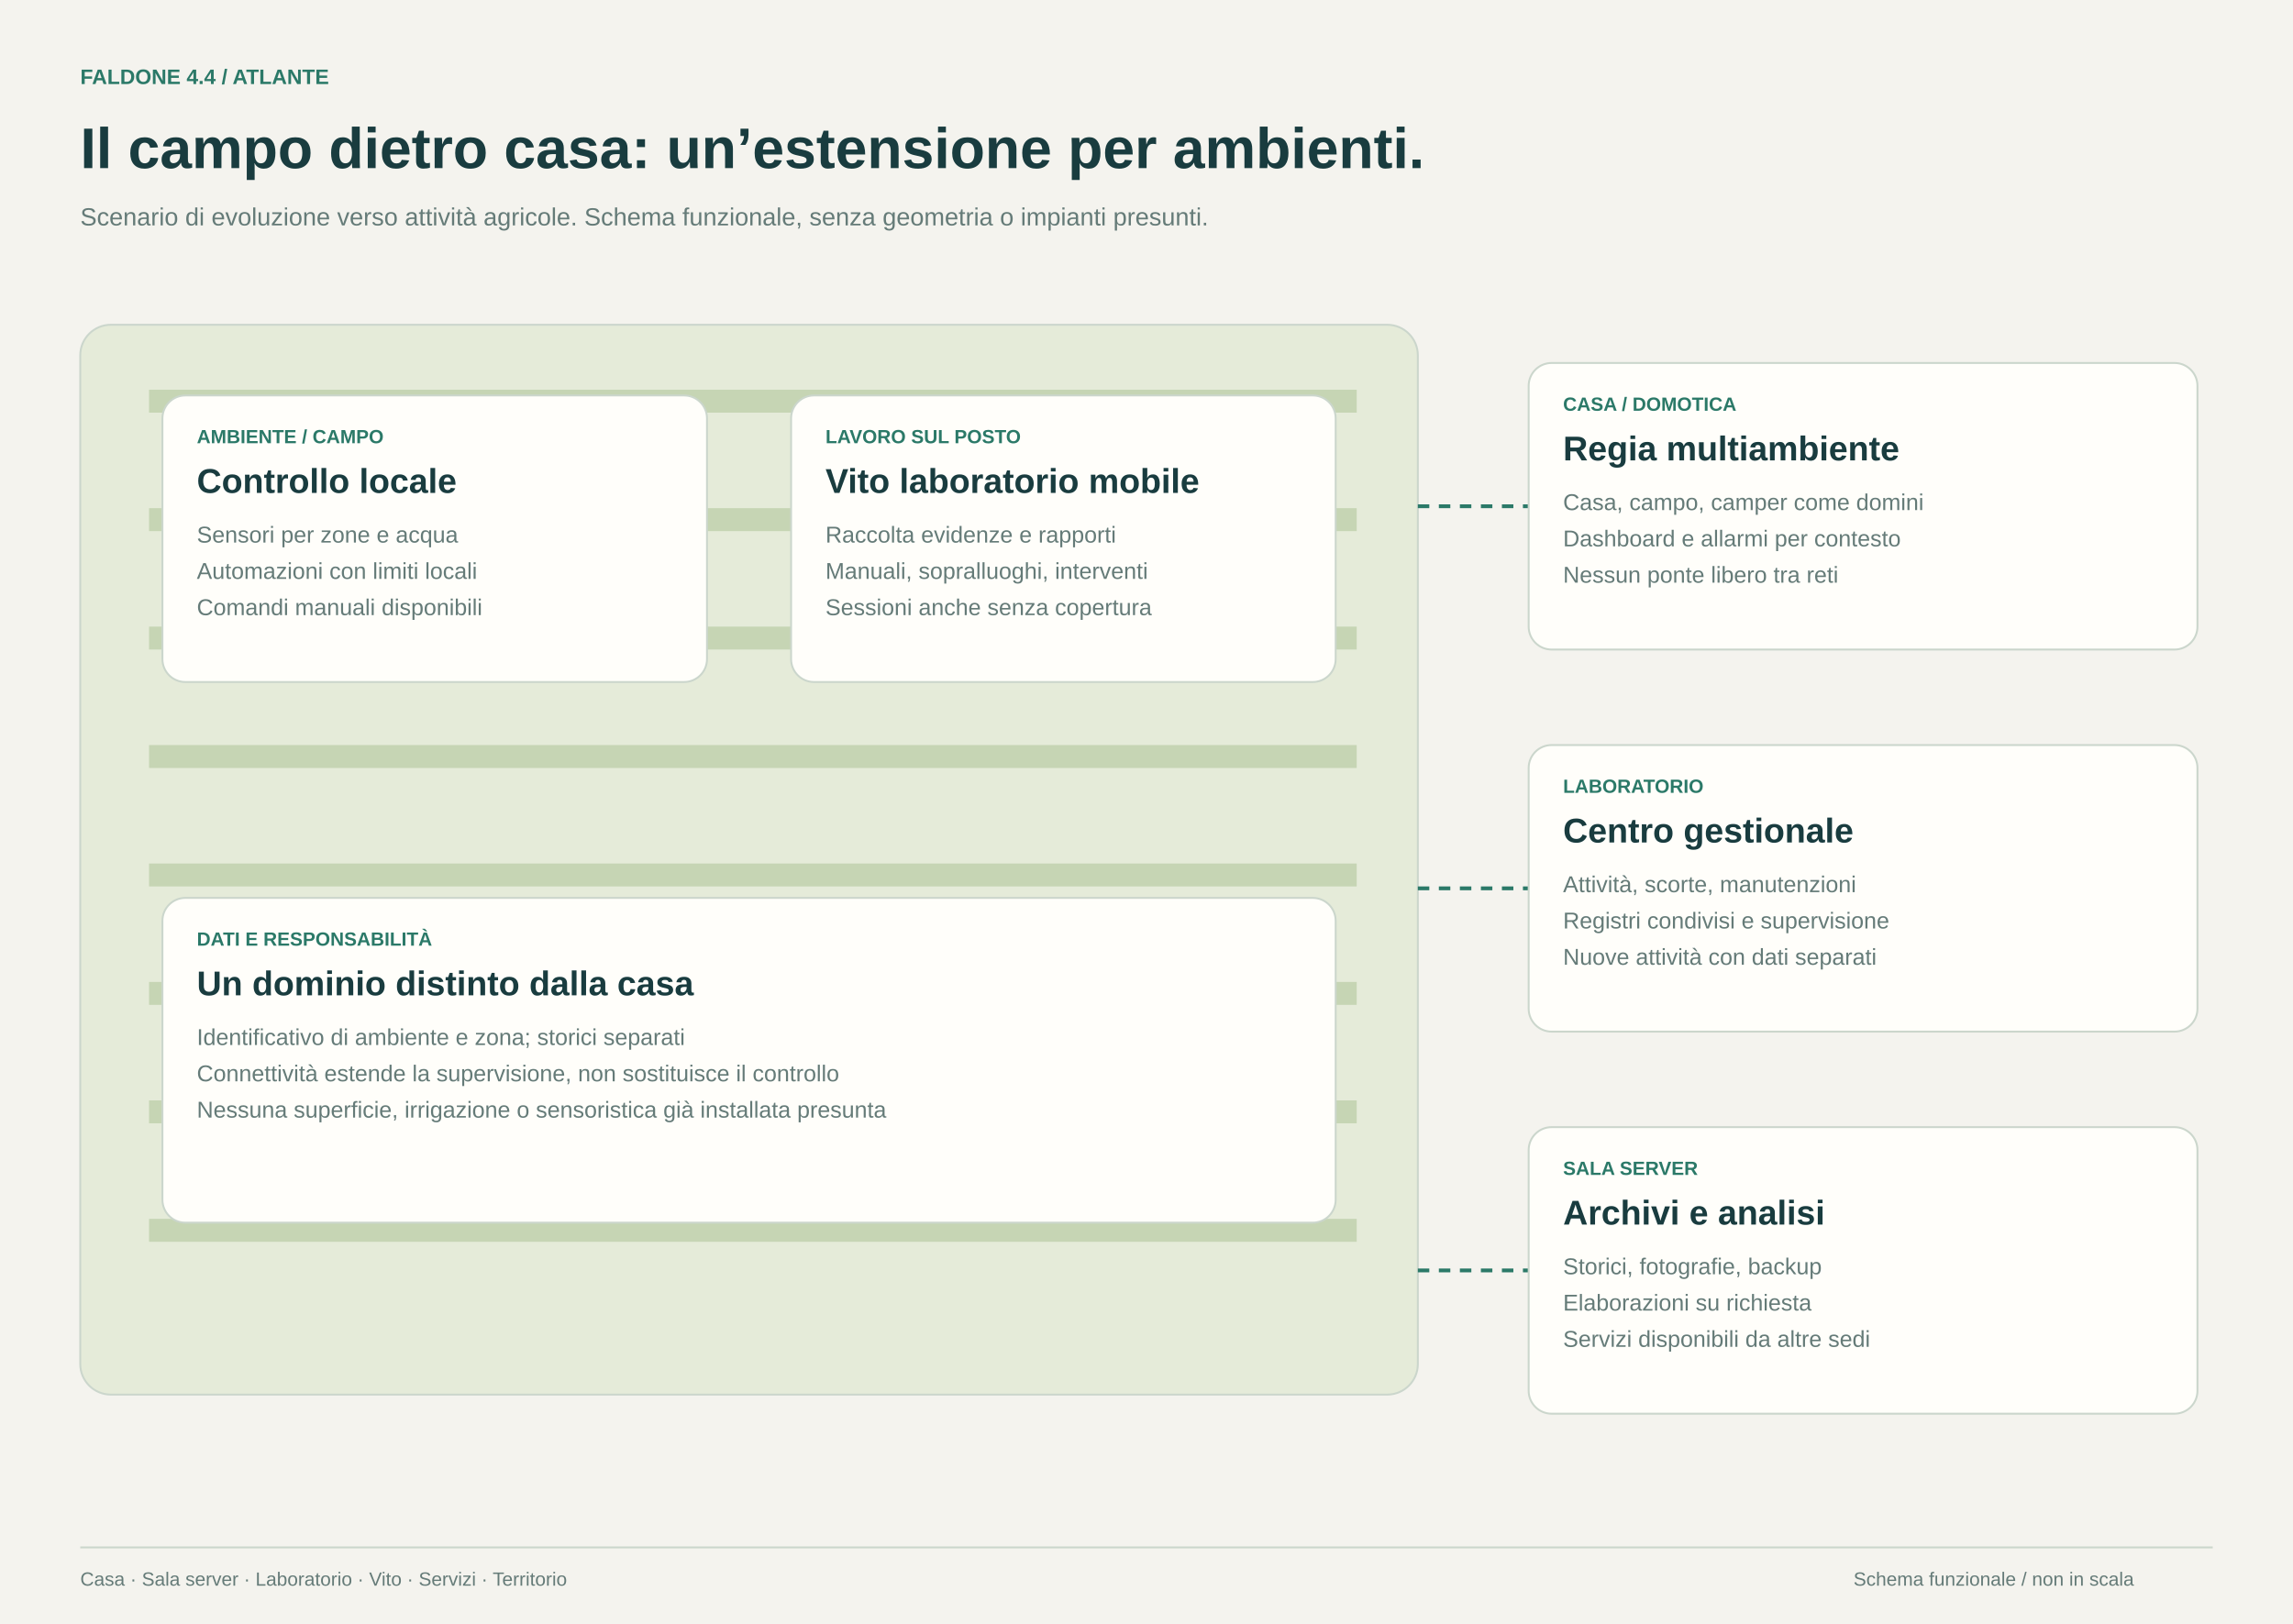
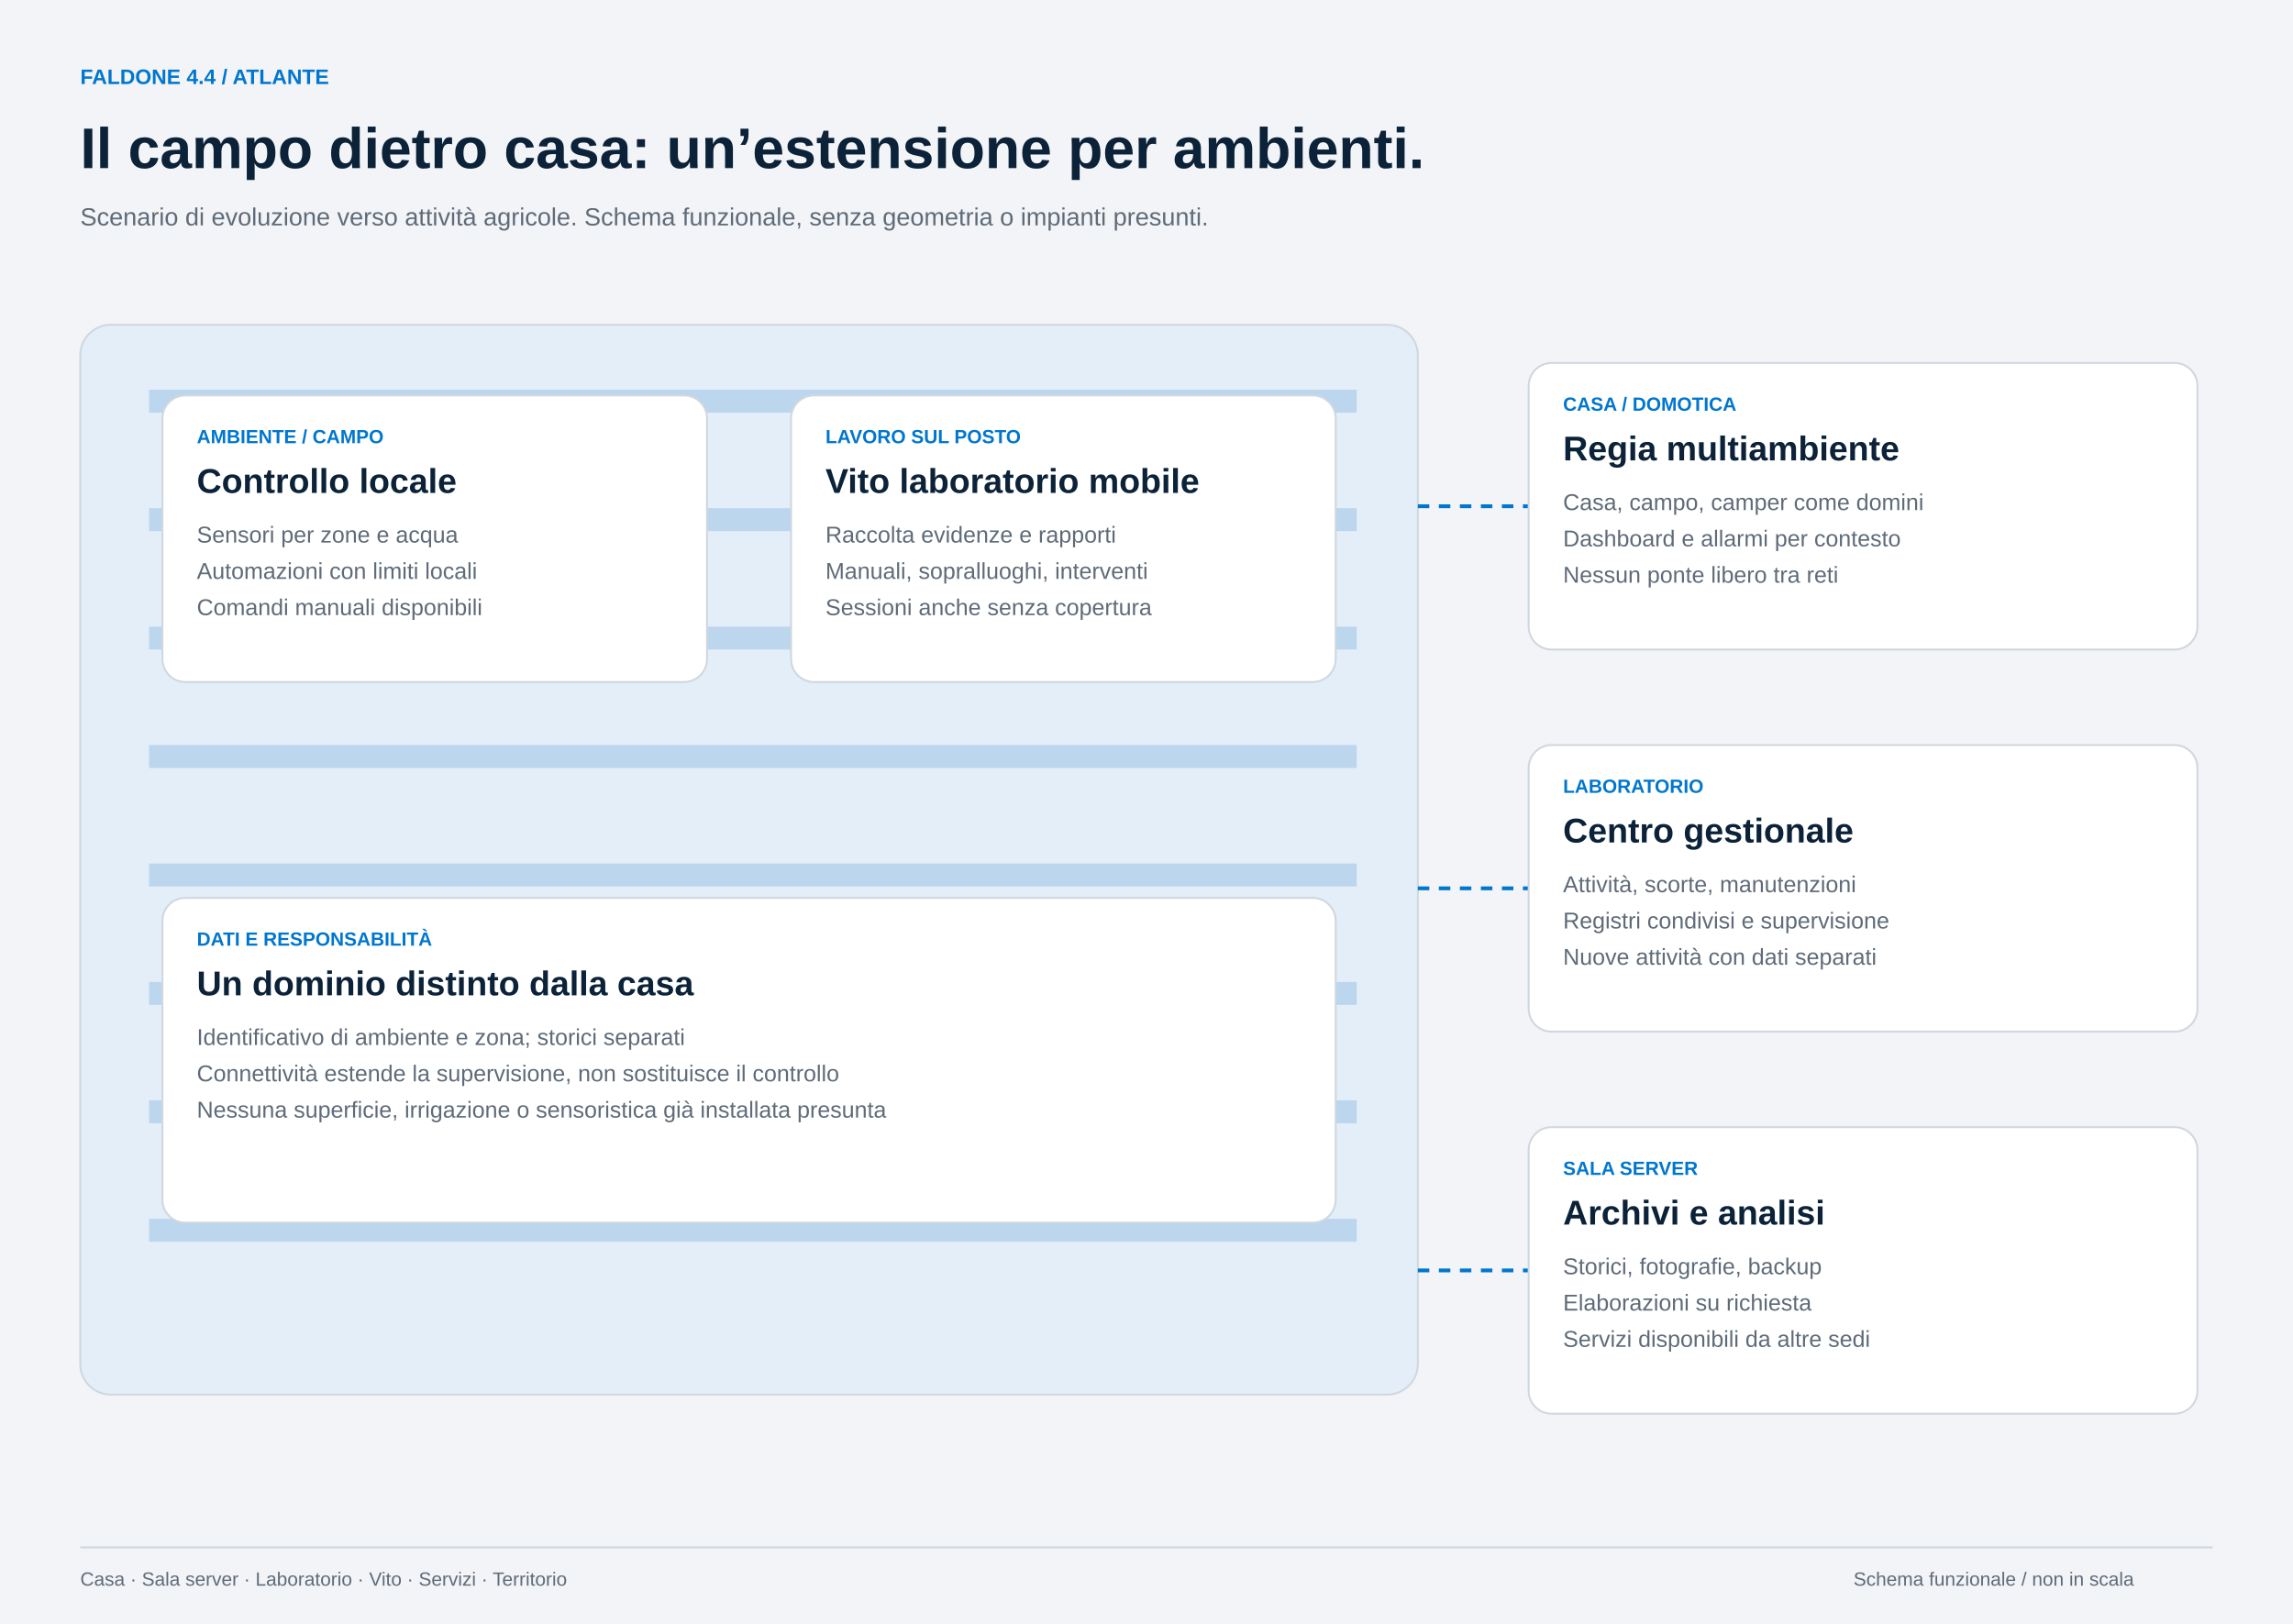
<svg xmlns="http://www.w3.org/2000/svg" viewBox="0 0 1200 850" role="img" aria-label="campo">
-   <rect x="0" y="0" width="1200" height="850" rx="0" fill="#f4f3ee" />
-   <text x="42" y="44" font-family="Arial,sans-serif" font-size="11" fill="#2b7968" font-weight="600" text-anchor="start">FALDONE 4.4  /  ATLANTE</text>
-   <text x="42" y="88" font-family="Arial,sans-serif" font-size="30" fill="#193c3f" font-weight="600" text-anchor="start">Il campo dietro casa: un’estensione per ambienti.</text>
-   <text x="42" y="118" font-family="Arial,sans-serif" font-size="13" fill="#657b78" font-weight="400" text-anchor="start">Scenario di evoluzione verso attività agricole. Schema funzionale, senza geometria o impianti presunti.</text>
-   <line x1="42" y1="810" x2="1158" y2="810" stroke="#cbd6cc" stroke-width="1" />
-   <text x="42" y="830" font-family="Arial,sans-serif" font-size="10" fill="#657b78" font-weight="400" text-anchor="start">Casa · Sala server · Laboratorio · Vito · Servizi · Territorio</text>
-   <text x="970" y="830" font-family="Arial,sans-serif" font-size="10" fill="#657b78" font-weight="400" text-anchor="start">Schema funzionale / non in scala</text>
-   <rect x="42" y="170" width="700" height="560" rx="16" fill="#e5ebd9" stroke="#cbd6cc" />
-   <line x1="78" y1="210" x2="710" y2="210" stroke="#c6d5b4" stroke-width="12" />
-   <line x1="78" y1="272" x2="710" y2="272" stroke="#c6d5b4" stroke-width="12" />
-   <line x1="78" y1="334" x2="710" y2="334" stroke="#c6d5b4" stroke-width="12" />
-   <line x1="78" y1="396" x2="710" y2="396" stroke="#c6d5b4" stroke-width="12" />
-   <line x1="78" y1="458" x2="710" y2="458" stroke="#c6d5b4" stroke-width="12" />
-   <line x1="78" y1="520" x2="710" y2="520" stroke="#c6d5b4" stroke-width="12" />
-   <line x1="78" y1="582" x2="710" y2="582" stroke="#c6d5b4" stroke-width="12" />
-   <line x1="78" y1="644" x2="710" y2="644" stroke="#c6d5b4" stroke-width="12" />
-   <rect x="85" y="207" width="285" height="150" rx="12" fill="#fffefa" stroke="#cbd6cc" />
-   <text x="103" y="232" font-family="Arial,sans-serif" font-size="10" fill="#2b7968" font-weight="600" text-anchor="start">AMBIENTE / CAMPO</text>
-   <text x="103" y="258" font-family="Arial,sans-serif" font-size="18" fill="#193c3f" font-weight="600" text-anchor="start">Controllo locale</text>
-   <text x="103" y="284" font-family="Arial,sans-serif" font-size="12" fill="#657b78" font-weight="400" text-anchor="start">Sensori per zone e acqua</text>
-   <text x="103" y="303" font-family="Arial,sans-serif" font-size="12" fill="#657b78" font-weight="400" text-anchor="start">Automazioni con limiti locali</text>
-   <text x="103" y="322" font-family="Arial,sans-serif" font-size="12" fill="#657b78" font-weight="400" text-anchor="start">Comandi manuali disponibili</text>
-   <rect x="414" y="207" width="285" height="150" rx="12" fill="#fffefa" stroke="#cbd6cc" />
-   <text x="432" y="232" font-family="Arial,sans-serif" font-size="10" fill="#2b7968" font-weight="600" text-anchor="start">LAVORO SUL POSTO</text>
-   <text x="432" y="258" font-family="Arial,sans-serif" font-size="18" fill="#193c3f" font-weight="600" text-anchor="start">Vito laboratorio mobile</text>
-   <text x="432" y="284" font-family="Arial,sans-serif" font-size="12" fill="#657b78" font-weight="400" text-anchor="start">Raccolta evidenze e rapporti</text>
-   <text x="432" y="303" font-family="Arial,sans-serif" font-size="12" fill="#657b78" font-weight="400" text-anchor="start">Manuali, sopralluoghi, interventi</text>
-   <text x="432" y="322" font-family="Arial,sans-serif" font-size="12" fill="#657b78" font-weight="400" text-anchor="start">Sessioni anche senza copertura</text>
-   <rect x="85" y="470" width="614" height="170" rx="12" fill="#fffefa" stroke="#cbd6cc" />
-   <text x="103" y="495" font-family="Arial,sans-serif" font-size="10" fill="#2b7968" font-weight="600" text-anchor="start">DATI E RESPONSABILITÀ</text>
-   <text x="103" y="521" font-family="Arial,sans-serif" font-size="18" fill="#193c3f" font-weight="600" text-anchor="start">Un dominio distinto dalla casa</text>
-   <text x="103" y="547" font-family="Arial,sans-serif" font-size="12" fill="#657b78" font-weight="400" text-anchor="start">Identificativo di ambiente e zona; storici separati</text>
-   <text x="103" y="566" font-family="Arial,sans-serif" font-size="12" fill="#657b78" font-weight="400" text-anchor="start">Connettività estende la supervisione, non sostituisce il controllo</text>
-   <text x="103" y="585" font-family="Arial,sans-serif" font-size="12" fill="#657b78" font-weight="400" text-anchor="start">Nessuna superficie, irrigazione o sensoristica già installata presunta</text>
-   <line x1="742" y1="265" x2="800" y2="265" stroke="#2b7968" stroke-width="2" stroke-dasharray="6 5" />
-   <line x1="742" y1="465" x2="800" y2="465" stroke="#2b7968" stroke-width="2" stroke-dasharray="6 5" />
-   <line x1="742" y1="665" x2="800" y2="665" stroke="#2b7968" stroke-width="2" stroke-dasharray="6 5" />
-   <rect x="800" y="190" width="350" height="150" rx="12" fill="#fffefa" stroke="#cbd6cc" />
-   <text x="818" y="215" font-family="Arial,sans-serif" font-size="10" fill="#2b7968" font-weight="600" text-anchor="start">CASA / DOMOTICA</text>
-   <text x="818" y="241" font-family="Arial,sans-serif" font-size="18" fill="#193c3f" font-weight="600" text-anchor="start">Regia multiambiente</text>
-   <text x="818" y="267" font-family="Arial,sans-serif" font-size="12" fill="#657b78" font-weight="400" text-anchor="start">Casa, campo, camper come domini</text>
-   <text x="818" y="286" font-family="Arial,sans-serif" font-size="12" fill="#657b78" font-weight="400" text-anchor="start">Dashboard e allarmi per contesto</text>
-   <text x="818" y="305" font-family="Arial,sans-serif" font-size="12" fill="#657b78" font-weight="400" text-anchor="start">Nessun ponte libero tra reti</text>
-   <rect x="800" y="390" width="350" height="150" rx="12" fill="#fffefa" stroke="#cbd6cc" />
-   <text x="818" y="415" font-family="Arial,sans-serif" font-size="10" fill="#2b7968" font-weight="600" text-anchor="start">LABORATORIO</text>
-   <text x="818" y="441" font-family="Arial,sans-serif" font-size="18" fill="#193c3f" font-weight="600" text-anchor="start">Centro gestionale</text>
-   <text x="818" y="467" font-family="Arial,sans-serif" font-size="12" fill="#657b78" font-weight="400" text-anchor="start">Attività, scorte, manutenzioni</text>
-   <text x="818" y="486" font-family="Arial,sans-serif" font-size="12" fill="#657b78" font-weight="400" text-anchor="start">Registri condivisi e supervisione</text>
-   <text x="818" y="505" font-family="Arial,sans-serif" font-size="12" fill="#657b78" font-weight="400" text-anchor="start">Nuove attività con dati separati</text>
-   <rect x="800" y="590" width="350" height="150" rx="12" fill="#fffefa" stroke="#cbd6cc" />
-   <text x="818" y="615" font-family="Arial,sans-serif" font-size="10" fill="#2b7968" font-weight="600" text-anchor="start">SALA SERVER</text>
-   <text x="818" y="641" font-family="Arial,sans-serif" font-size="18" fill="#193c3f" font-weight="600" text-anchor="start">Archivi e analisi</text>
-   <text x="818" y="667" font-family="Arial,sans-serif" font-size="12" fill="#657b78" font-weight="400" text-anchor="start">Storici, fotografie, backup</text>
-   <text x="818" y="686" font-family="Arial,sans-serif" font-size="12" fill="#657b78" font-weight="400" text-anchor="start">Elaborazioni su richiesta</text>
-   <text x="818" y="705" font-family="Arial,sans-serif" font-size="12" fill="#657b78" font-weight="400" text-anchor="start">Servizi disponibili da altre sedi</text>
+   <rect x="0" y="0" width="1200" height="850" rx="0" fill="#f2f4f7" />
+   <text x="42" y="44" font-family="Arial,sans-serif" font-size="11" fill="#0076ce" font-weight="600" text-anchor="start">FALDONE 4.4  /  ATLANTE</text>
+   <text x="42" y="88" font-family="Arial,sans-serif" font-size="30" fill="#0b2239" font-weight="600" text-anchor="start">Il campo dietro casa: un’estensione per ambienti.</text>
+   <text x="42" y="118" font-family="Arial,sans-serif" font-size="13" fill="#5f6b78" font-weight="400" text-anchor="start">Scenario di evoluzione verso attività agricole. Schema funzionale, senza geometria o impianti presunti.</text>
+   <line x1="42" y1="810" x2="1158" y2="810" stroke="#d0d7de" stroke-width="1" />
+   <text x="42" y="830" font-family="Arial,sans-serif" font-size="10" fill="#5f6b78" font-weight="400" text-anchor="start">Casa · Sala server · Laboratorio · Vito · Servizi · Territorio</text>
+   <text x="970" y="830" font-family="Arial,sans-serif" font-size="10" fill="#5f6b78" font-weight="400" text-anchor="start">Schema funzionale / non in scala</text>
+   <rect x="42" y="170" width="700" height="560" rx="16" fill="#e3eef9" stroke="#d0d7de" />
+   <line x1="78" y1="210" x2="710" y2="210" stroke="#bcd6ee" stroke-width="12" />
+   <line x1="78" y1="272" x2="710" y2="272" stroke="#bcd6ee" stroke-width="12" />
+   <line x1="78" y1="334" x2="710" y2="334" stroke="#bcd6ee" stroke-width="12" />
+   <line x1="78" y1="396" x2="710" y2="396" stroke="#bcd6ee" stroke-width="12" />
+   <line x1="78" y1="458" x2="710" y2="458" stroke="#bcd6ee" stroke-width="12" />
+   <line x1="78" y1="520" x2="710" y2="520" stroke="#bcd6ee" stroke-width="12" />
+   <line x1="78" y1="582" x2="710" y2="582" stroke="#bcd6ee" stroke-width="12" />
+   <line x1="78" y1="644" x2="710" y2="644" stroke="#bcd6ee" stroke-width="12" />
+   <rect x="85" y="207" width="285" height="150" rx="12" fill="#ffffff" stroke="#d0d7de" />
+   <text x="103" y="232" font-family="Arial,sans-serif" font-size="10" fill="#0076ce" font-weight="600" text-anchor="start">AMBIENTE / CAMPO</text>
+   <text x="103" y="258" font-family="Arial,sans-serif" font-size="18" fill="#0b2239" font-weight="600" text-anchor="start">Controllo locale</text>
+   <text x="103" y="284" font-family="Arial,sans-serif" font-size="12" fill="#5f6b78" font-weight="400" text-anchor="start">Sensori per zone e acqua</text>
+   <text x="103" y="303" font-family="Arial,sans-serif" font-size="12" fill="#5f6b78" font-weight="400" text-anchor="start">Automazioni con limiti locali</text>
+   <text x="103" y="322" font-family="Arial,sans-serif" font-size="12" fill="#5f6b78" font-weight="400" text-anchor="start">Comandi manuali disponibili</text>
+   <rect x="414" y="207" width="285" height="150" rx="12" fill="#ffffff" stroke="#d0d7de" />
+   <text x="432" y="232" font-family="Arial,sans-serif" font-size="10" fill="#0076ce" font-weight="600" text-anchor="start">LAVORO SUL POSTO</text>
+   <text x="432" y="258" font-family="Arial,sans-serif" font-size="18" fill="#0b2239" font-weight="600" text-anchor="start">Vito laboratorio mobile</text>
+   <text x="432" y="284" font-family="Arial,sans-serif" font-size="12" fill="#5f6b78" font-weight="400" text-anchor="start">Raccolta evidenze e rapporti</text>
+   <text x="432" y="303" font-family="Arial,sans-serif" font-size="12" fill="#5f6b78" font-weight="400" text-anchor="start">Manuali, sopralluoghi, interventi</text>
+   <text x="432" y="322" font-family="Arial,sans-serif" font-size="12" fill="#5f6b78" font-weight="400" text-anchor="start">Sessioni anche senza copertura</text>
+   <rect x="85" y="470" width="614" height="170" rx="12" fill="#ffffff" stroke="#d0d7de" />
+   <text x="103" y="495" font-family="Arial,sans-serif" font-size="10" fill="#0076ce" font-weight="600" text-anchor="start">DATI E RESPONSABILITÀ</text>
+   <text x="103" y="521" font-family="Arial,sans-serif" font-size="18" fill="#0b2239" font-weight="600" text-anchor="start">Un dominio distinto dalla casa</text>
+   <text x="103" y="547" font-family="Arial,sans-serif" font-size="12" fill="#5f6b78" font-weight="400" text-anchor="start">Identificativo di ambiente e zona; storici separati</text>
+   <text x="103" y="566" font-family="Arial,sans-serif" font-size="12" fill="#5f6b78" font-weight="400" text-anchor="start">Connettività estende la supervisione, non sostituisce il controllo</text>
+   <text x="103" y="585" font-family="Arial,sans-serif" font-size="12" fill="#5f6b78" font-weight="400" text-anchor="start">Nessuna superficie, irrigazione o sensoristica già installata presunta</text>
+   <line x1="742" y1="265" x2="800" y2="265" stroke="#0076ce" stroke-width="2" stroke-dasharray="6 5" />
+   <line x1="742" y1="465" x2="800" y2="465" stroke="#0076ce" stroke-width="2" stroke-dasharray="6 5" />
+   <line x1="742" y1="665" x2="800" y2="665" stroke="#0076ce" stroke-width="2" stroke-dasharray="6 5" />
+   <rect x="800" y="190" width="350" height="150" rx="12" fill="#ffffff" stroke="#d0d7de" />
+   <text x="818" y="215" font-family="Arial,sans-serif" font-size="10" fill="#0076ce" font-weight="600" text-anchor="start">CASA / DOMOTICA</text>
+   <text x="818" y="241" font-family="Arial,sans-serif" font-size="18" fill="#0b2239" font-weight="600" text-anchor="start">Regia multiambiente</text>
+   <text x="818" y="267" font-family="Arial,sans-serif" font-size="12" fill="#5f6b78" font-weight="400" text-anchor="start">Casa, campo, camper come domini</text>
+   <text x="818" y="286" font-family="Arial,sans-serif" font-size="12" fill="#5f6b78" font-weight="400" text-anchor="start">Dashboard e allarmi per contesto</text>
+   <text x="818" y="305" font-family="Arial,sans-serif" font-size="12" fill="#5f6b78" font-weight="400" text-anchor="start">Nessun ponte libero tra reti</text>
+   <rect x="800" y="390" width="350" height="150" rx="12" fill="#ffffff" stroke="#d0d7de" />
+   <text x="818" y="415" font-family="Arial,sans-serif" font-size="10" fill="#0076ce" font-weight="600" text-anchor="start">LABORATORIO</text>
+   <text x="818" y="441" font-family="Arial,sans-serif" font-size="18" fill="#0b2239" font-weight="600" text-anchor="start">Centro gestionale</text>
+   <text x="818" y="467" font-family="Arial,sans-serif" font-size="12" fill="#5f6b78" font-weight="400" text-anchor="start">Attività, scorte, manutenzioni</text>
+   <text x="818" y="486" font-family="Arial,sans-serif" font-size="12" fill="#5f6b78" font-weight="400" text-anchor="start">Registri condivisi e supervisione</text>
+   <text x="818" y="505" font-family="Arial,sans-serif" font-size="12" fill="#5f6b78" font-weight="400" text-anchor="start">Nuove attività con dati separati</text>
+   <rect x="800" y="590" width="350" height="150" rx="12" fill="#ffffff" stroke="#d0d7de" />
+   <text x="818" y="615" font-family="Arial,sans-serif" font-size="10" fill="#0076ce" font-weight="600" text-anchor="start">SALA SERVER</text>
+   <text x="818" y="641" font-family="Arial,sans-serif" font-size="18" fill="#0b2239" font-weight="600" text-anchor="start">Archivi e analisi</text>
+   <text x="818" y="667" font-family="Arial,sans-serif" font-size="12" fill="#5f6b78" font-weight="400" text-anchor="start">Storici, fotografie, backup</text>
+   <text x="818" y="686" font-family="Arial,sans-serif" font-size="12" fill="#5f6b78" font-weight="400" text-anchor="start">Elaborazioni su richiesta</text>
+   <text x="818" y="705" font-family="Arial,sans-serif" font-size="12" fill="#5f6b78" font-weight="400" text-anchor="start">Servizi disponibili da altre sedi</text>
</svg>
